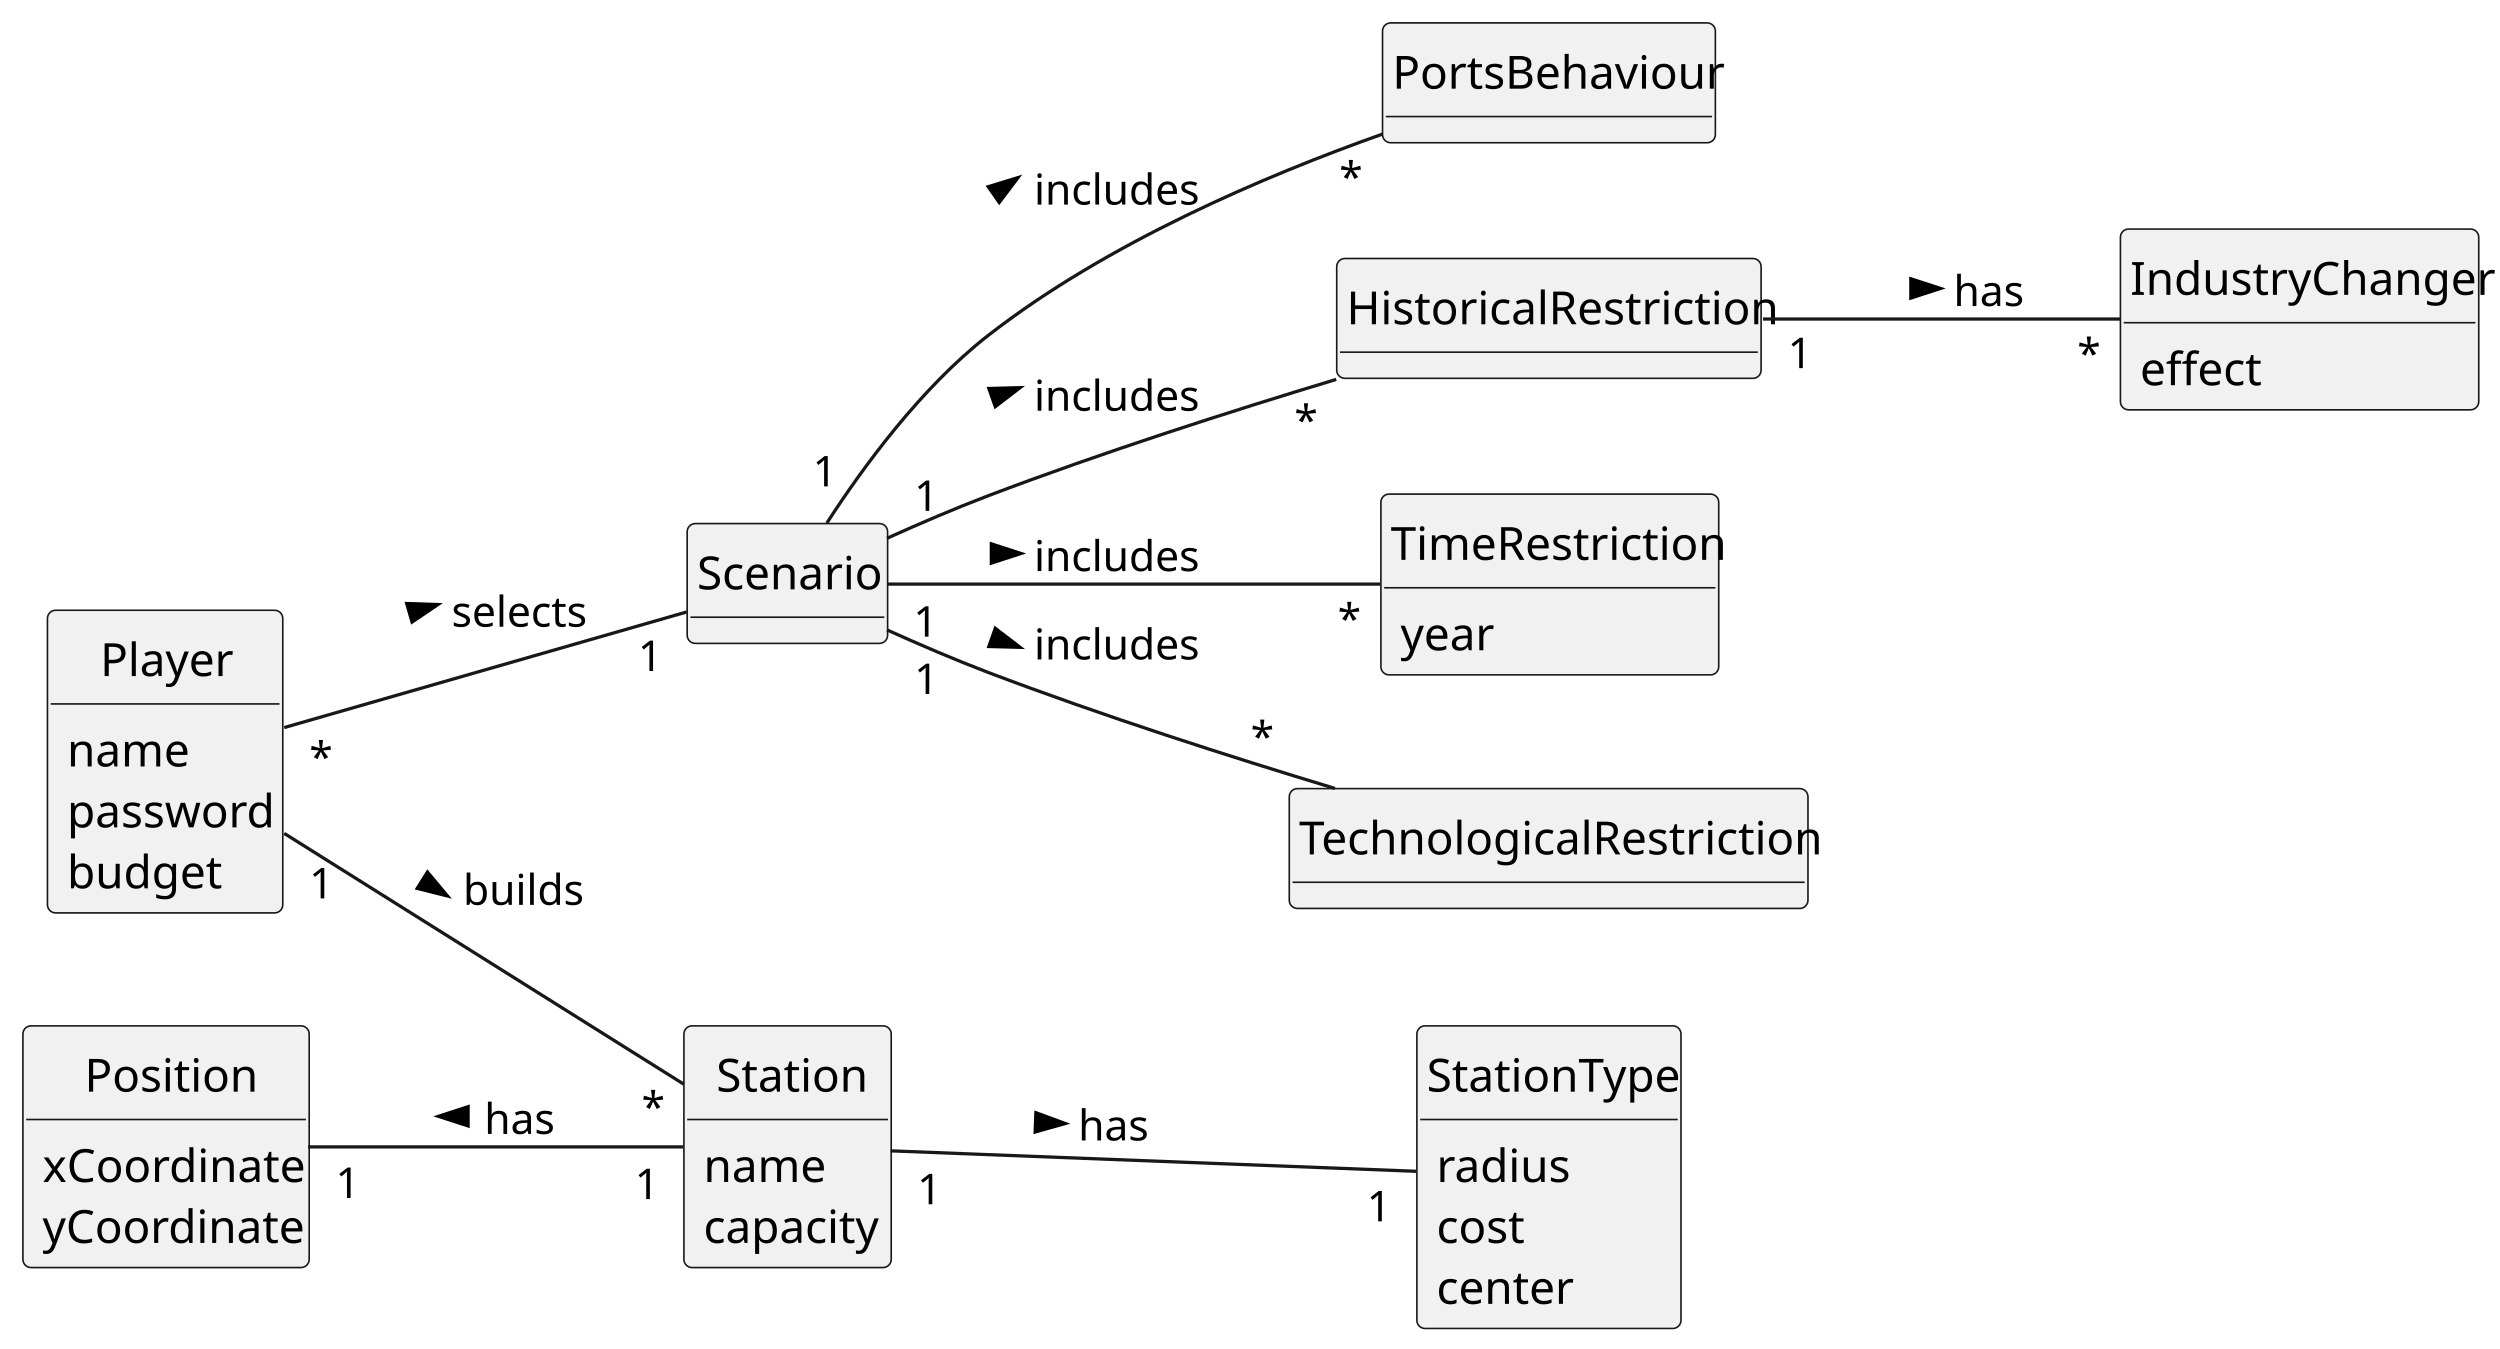
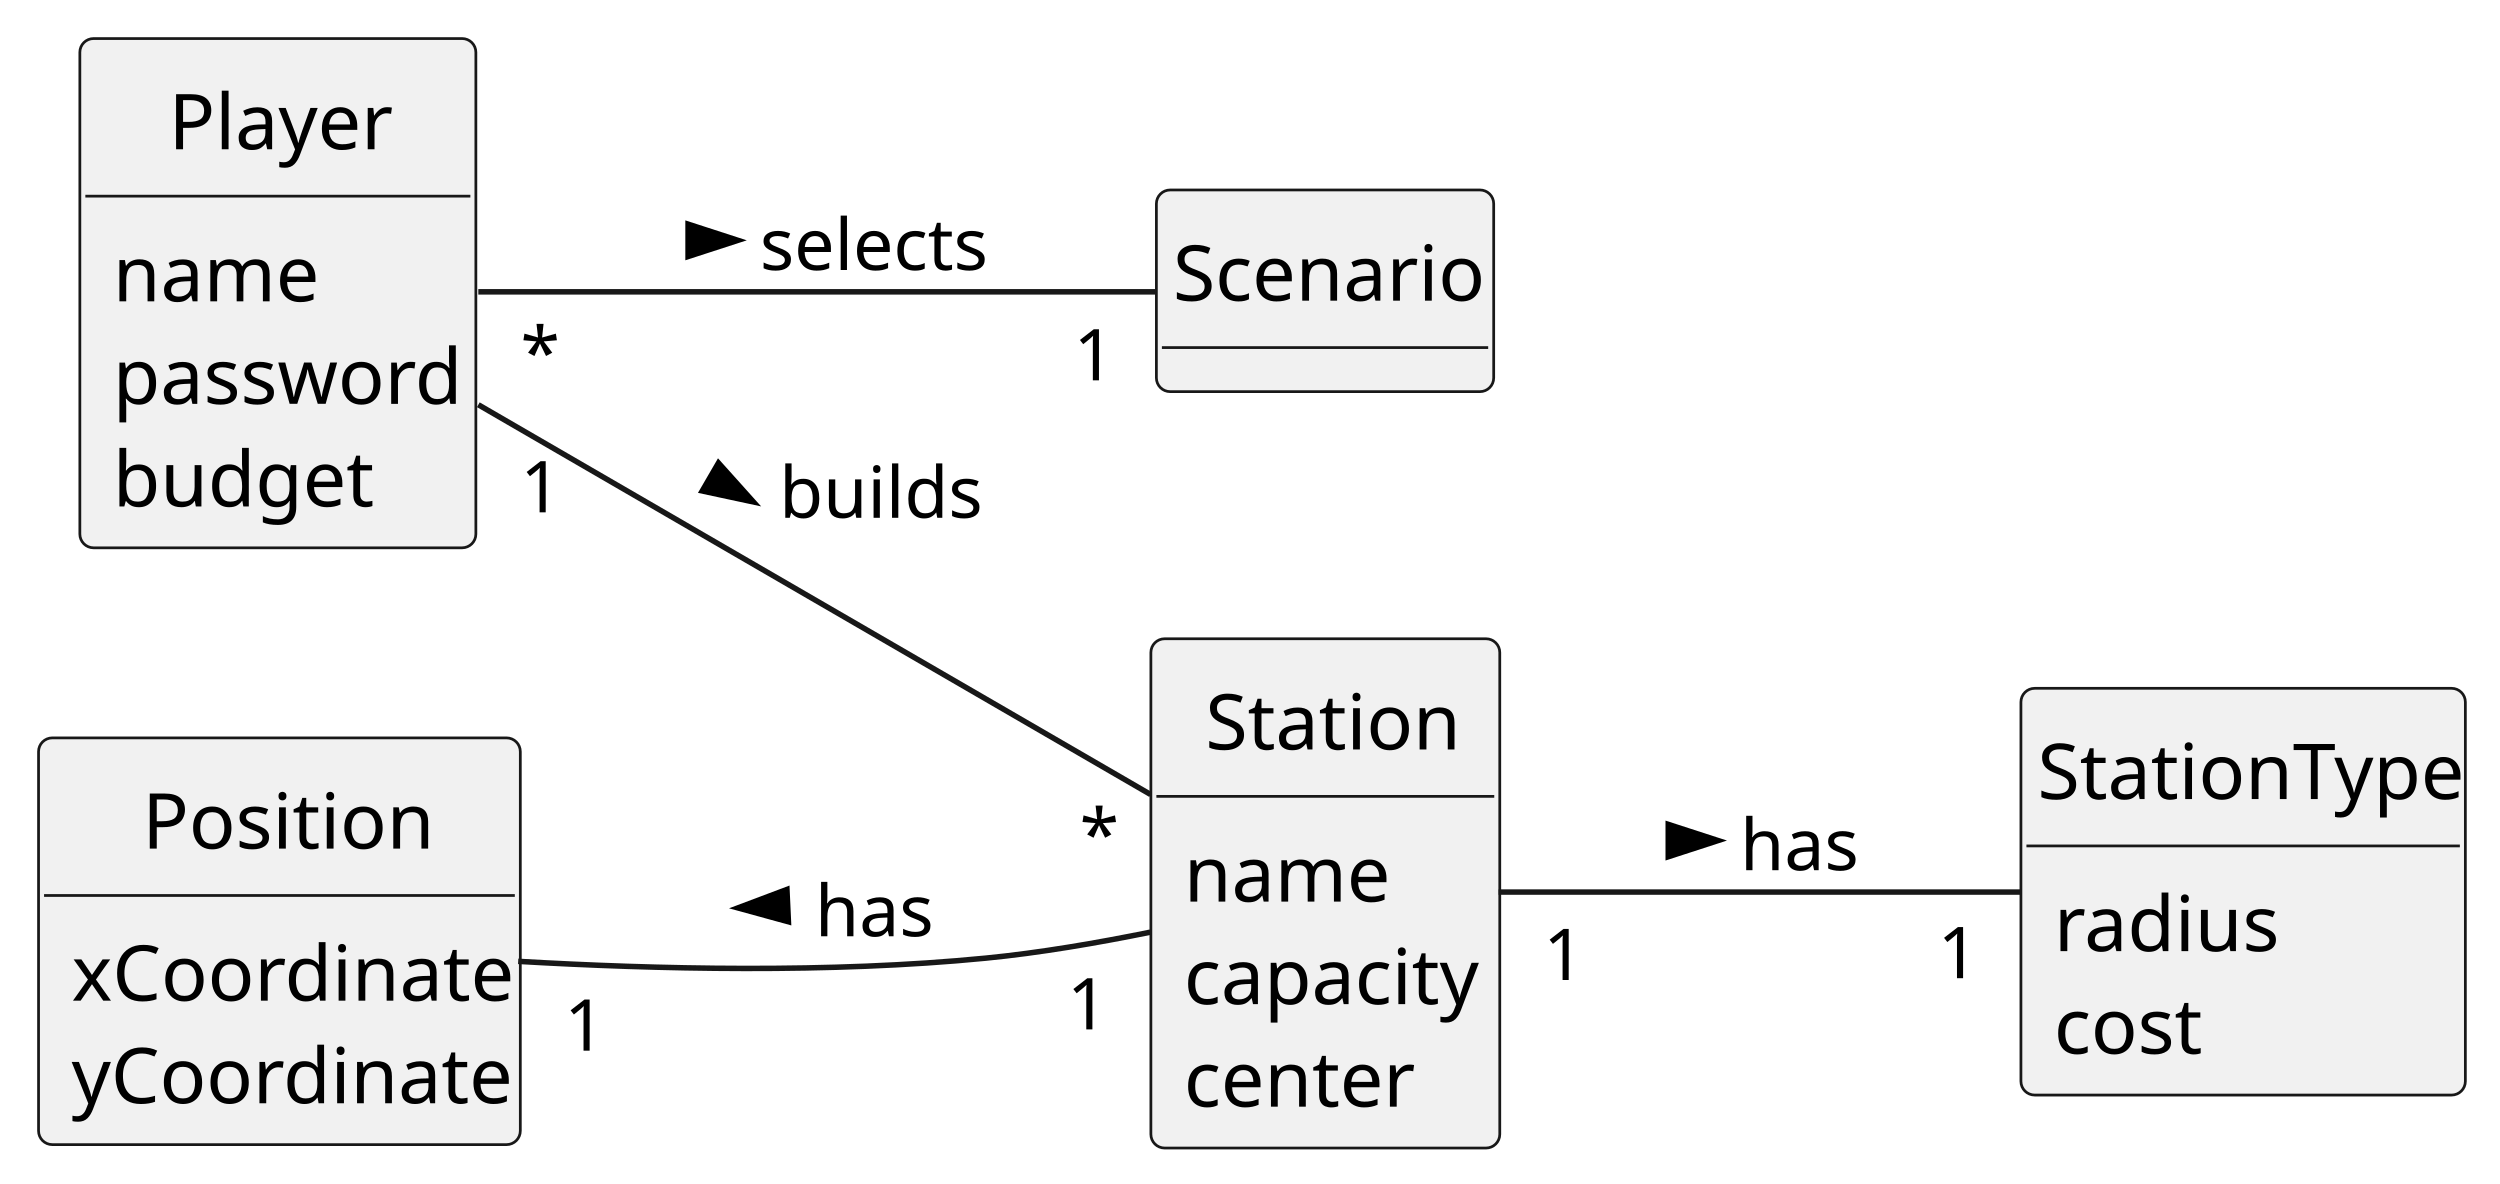
- <svg xmlns="http://www.w3.org/2000/svg" contentStyleType="text/css" height="412px" preserveAspectRatio="none" style="width:764px;height:412px;background:#FFFFFF;" version="1.1" viewBox="0 0 764 412" width="764px" zoomAndPan="magnify">
+ <svg xmlns="http://www.w3.org/2000/svg" contentStyleType="text/css" height="215px" preserveAspectRatio="none" style="width:454px;height:215px;background:#FFFFFF;" version="1.1" viewBox="0 0 454 215" width="454px" zoomAndPan="magnify">
  <defs />
  <g>
    <g id="elem_Player">
-       <rect codeLine="12" fill="#F1F1F1" height="92.484" id="Player" rx="2.5" ry="2.5" style="stroke:#181818;stroke-width:0.5;" width="71.917" x="14.5" y="186.5" />
-       <text fill="#000000" font-family="sans-serif" font-size="14" lengthAdjust="spacing" textLength="39.683" x="30.617" y="206.607">Player</text>
-       <line style="stroke:#181818;stroke-width:0.5;" x1="15.5" x2="85.417" y1="215.121" y2="215.121" />
-       <text fill="#000000" font-family="sans-serif" font-size="14" lengthAdjust="spacing" textLength="35.02" x="20.5" y="234.228">name</text>
-       <text fill="#000000" font-family="sans-serif" font-size="14" lengthAdjust="spacing" textLength="59.917" x="20.5" y="252.85">password</text>
-       <text fill="#000000" font-family="sans-serif" font-size="14" lengthAdjust="spacing" textLength="42.82" x="20.5" y="271.471">budget</text>
+       <rect codeLine="12" fill="#F1F1F1" height="92.484" id="Player" rx="2.5" ry="2.5" style="stroke:#181818;stroke-width:0.5;" width="71.917" x="14.5" y="7" />
+       <text fill="#000000" font-family="sans-serif" font-size="14" lengthAdjust="spacing" textLength="39.683" x="30.617" y="27.107">Player</text>
+       <line style="stroke:#181818;stroke-width:0.5;" x1="15.5" x2="85.417" y1="35.621" y2="35.621" />
+       <text fill="#000000" font-family="sans-serif" font-size="14" lengthAdjust="spacing" textLength="35.02" x="20.5" y="54.728">name</text>
+       <text fill="#000000" font-family="sans-serif" font-size="14" lengthAdjust="spacing" textLength="59.917" x="20.5" y="73.35">password</text>
+       <text fill="#000000" font-family="sans-serif" font-size="14" lengthAdjust="spacing" textLength="42.82" x="20.5" y="91.971">budget</text>
    </g>
    <g id="elem_Station">
-       <rect codeLine="18" fill="#F1F1F1" height="73.863" id="Station" rx="2.5" ry="2.5" style="stroke:#181818;stroke-width:0.5;" width="63.358" x="209" y="313.5" />
-       <text fill="#000000" font-family="sans-serif" font-size="14" lengthAdjust="spacing" textLength="43.586" x="218.886" y="333.607">Station</text>
-       <line style="stroke:#181818;stroke-width:0.5;" x1="210" x2="271.358" y1="342.121" y2="342.121" />
-       <text fill="#000000" font-family="sans-serif" font-size="14" lengthAdjust="spacing" textLength="35.02" x="215" y="361.228">name</text>
-       <text fill="#000000" font-family="sans-serif" font-size="14" lengthAdjust="spacing" textLength="51.358" x="215" y="379.85">capacity</text>
+       <rect codeLine="18" fill="#F1F1F1" height="92.484" id="Station" rx="2.5" ry="2.5" style="stroke:#181818;stroke-width:0.5;" width="63.358" x="209" y="116" />
+       <text fill="#000000" font-family="sans-serif" font-size="14" lengthAdjust="spacing" textLength="43.586" x="218.886" y="136.107">Station</text>
+       <line style="stroke:#181818;stroke-width:0.5;" x1="210" x2="271.358" y1="144.621" y2="144.621" />
+       <text fill="#000000" font-family="sans-serif" font-size="14" lengthAdjust="spacing" textLength="35.02" x="215" y="163.728">name</text>
+       <text fill="#000000" font-family="sans-serif" font-size="14" lengthAdjust="spacing" textLength="51.358" x="215" y="182.35">capacity</text>
+       <text fill="#000000" font-family="sans-serif" font-size="14" lengthAdjust="spacing" textLength="38.91" x="215" y="200.971">center</text>
    </g>
    <g id="elem_StationType">
-       <rect codeLine="23" fill="#F1F1F1" height="92.484" id="StationType" rx="2.5" ry="2.5" style="stroke:#181818;stroke-width:0.5;" width="80.71" x="433" y="313.5" />
-       <text fill="#000000" font-family="sans-serif" font-size="14" lengthAdjust="spacing" textLength="74.71" x="436" y="333.607">StationType</text>
-       <line style="stroke:#181818;stroke-width:0.5;" x1="434" x2="512.71" y1="342.121" y2="342.121" />
-       <text fill="#000000" font-family="sans-serif" font-size="14" lengthAdjust="spacing" textLength="38.131" x="439" y="361.228">radius</text>
-       <text fill="#000000" font-family="sans-serif" font-size="14" lengthAdjust="spacing" textLength="25.676" x="439" y="379.85">cost</text>
-       <text fill="#000000" font-family="sans-serif" font-size="14" lengthAdjust="spacing" textLength="38.91" x="439" y="398.471">center</text>
+       <rect codeLine="24" fill="#F1F1F1" height="73.863" id="StationType" rx="2.5" ry="2.5" style="stroke:#181818;stroke-width:0.5;" width="80.71" x="367" y="125" />
+       <text fill="#000000" font-family="sans-serif" font-size="14" lengthAdjust="spacing" textLength="74.71" x="370" y="145.107">StationType</text>
+       <line style="stroke:#181818;stroke-width:0.5;" x1="368" x2="446.71" y1="153.621" y2="153.621" />
+       <text fill="#000000" font-family="sans-serif" font-size="14" lengthAdjust="spacing" textLength="38.131" x="373" y="172.728">radius</text>
+       <text fill="#000000" font-family="sans-serif" font-size="14" lengthAdjust="spacing" textLength="25.676" x="373" y="191.35">cost</text>
    </g>
    <g id="elem_Position">
-       <rect codeLine="29" fill="#F1F1F1" height="73.863" id="Position" rx="2.5" ry="2.5" style="stroke:#181818;stroke-width:0.5;" width="87.489" x="7" y="313.5" />
-       <text fill="#000000" font-family="sans-serif" font-size="14" lengthAdjust="spacing" textLength="49.807" x="25.841" y="333.607">Position</text>
-       <line style="stroke:#181818;stroke-width:0.5;" x1="8" x2="93.489" y1="342.121" y2="342.121" />
-       <text fill="#000000" font-family="sans-serif" font-size="14" lengthAdjust="spacing" textLength="75.489" x="13" y="361.228">xCoordinate</text>
-       <text fill="#000000" font-family="sans-serif" font-size="14" lengthAdjust="spacing" textLength="75.489" x="13" y="379.85">yCoordinate</text>
+       <rect codeLine="29" fill="#F1F1F1" height="73.863" id="Position" rx="2.5" ry="2.5" style="stroke:#181818;stroke-width:0.5;" width="87.489" x="7" y="134" />
+       <text fill="#000000" font-family="sans-serif" font-size="14" lengthAdjust="spacing" textLength="49.807" x="25.841" y="154.107">Position</text>
+       <line style="stroke:#181818;stroke-width:0.5;" x1="8" x2="93.489" y1="162.621" y2="162.621" />
+       <text fill="#000000" font-family="sans-serif" font-size="14" lengthAdjust="spacing" textLength="75.489" x="13" y="181.728">xCoordinate</text>
+       <text fill="#000000" font-family="sans-serif" font-size="14" lengthAdjust="spacing" textLength="75.489" x="13" y="200.35">yCoordinate</text>
    </g>
    <g id="elem_Scenario">
-       <rect codeLine="34" fill="#F1F1F1" height="36.621" id="Scenario" rx="2.5" ry="2.5" style="stroke:#181818;stroke-width:0.5;" width="61.255" x="210" y="160" />
-       <text fill="#000000" font-family="sans-serif" font-size="14" lengthAdjust="spacing" textLength="55.255" x="213" y="180.107">Scenario</text>
-       <line style="stroke:#181818;stroke-width:0.5;" x1="211" x2="270.255" y1="188.621" y2="188.621" />
-     </g>
-     <g id="elem_HistoricalRestriction">
-       <rect codeLine="37" fill="#F1F1F1" height="36.621" id="HistoricalRestriction" rx="2.5" ry="2.5" style="stroke:#181818;stroke-width:0.5;" width="129.696" x="408.5" y="79" />
-       <text fill="#000000" font-family="sans-serif" font-size="14" lengthAdjust="spacing" textLength="123.696" x="411.5" y="99.107">HistoricalRestriction</text>
-       <line style="stroke:#181818;stroke-width:0.5;" x1="409.5" x2="537.196" y1="107.621" y2="107.621" />
-     </g>
-     <g id="elem_TimeRestriction">
-       <rect codeLine="40" fill="#F1F1F1" height="55.242" id="TimeRestriction" rx="2.5" ry="2.5" style="stroke:#181818;stroke-width:0.5;" width="103.241" x="422" y="151" />
-       <text fill="#000000" font-family="sans-serif" font-size="14" lengthAdjust="spacing" textLength="97.241" x="425" y="171.107">TimeRestriction</text>
-       <line style="stroke:#181818;stroke-width:0.5;" x1="423" x2="524.241" y1="179.621" y2="179.621" />
-       <text fill="#000000" font-family="sans-serif" font-size="14" lengthAdjust="spacing" textLength="27.234" x="428" y="198.728">year</text>
-     </g>
-     <g id="elem_TechnologicalRestriction">
-       <rect codeLine="44" fill="#F1F1F1" height="36.621" id="TechnologicalRestriction" rx="2.5" ry="2.5" style="stroke:#181818;stroke-width:0.5;" width="158.517" x="394" y="241" />
-       <text fill="#000000" font-family="sans-serif" font-size="14" lengthAdjust="spacing" textLength="152.517" x="397" y="261.107">TechnologicalRestriction</text>
-       <line style="stroke:#181818;stroke-width:0.5;" x1="395" x2="551.517" y1="269.621" y2="269.621" />
-     </g>
-     <g id="elem_PortsBehaviour">
-       <rect codeLine="47" fill="#F1F1F1" height="36.621" id="PortsBehaviour" rx="2.5" ry="2.5" style="stroke:#181818;stroke-width:0.5;" width="101.717" x="422.5" y="7" />
-       <text fill="#000000" font-family="sans-serif" font-size="14" lengthAdjust="spacing" textLength="95.717" x="425.5" y="27.107">PortsBehaviour</text>
-       <line style="stroke:#181818;stroke-width:0.5;" x1="423.5" x2="523.217" y1="35.621" y2="35.621" />
-     </g>
-     <g id="elem_IndustryChanger">
-       <rect codeLine="50" fill="#F1F1F1" height="55.242" id="IndustryChanger" rx="2.5" ry="2.5" style="stroke:#181818;stroke-width:0.5;" width="109.503" x="648" y="70" />
-       <text fill="#000000" font-family="sans-serif" font-size="14" lengthAdjust="spacing" textLength="103.503" x="651" y="90.107">IndustryChanger</text>
-       <line style="stroke:#181818;stroke-width:0.5;" x1="649" x2="756.503" y1="98.621" y2="98.621" />
-       <text fill="#000000" font-family="sans-serif" font-size="14" lengthAdjust="spacing" textLength="34.241" x="654" y="117.728">effect</text>
+       <rect codeLine="34" fill="#F1F1F1" height="36.621" id="Scenario" rx="2.5" ry="2.5" style="stroke:#181818;stroke-width:0.5;" width="61.255" x="210" y="34.5" />
+       <text fill="#000000" font-family="sans-serif" font-size="14" lengthAdjust="spacing" textLength="55.255" x="213" y="54.607">Scenario</text>
+       <line style="stroke:#181818;stroke-width:0.5;" x1="211" x2="270.255" y1="63.121" y2="63.121" />
    </g>
    <g id="link_Station_StationType">
-       <path codeLine="55" d="M272.18,351.7 C313.53,353.31 387.23,356.18 432.78,357.95 " fill="none" id="Station-StationType" style="stroke:#181818;stroke-width:1.0;" />
-       <polygon fill="#000000" points="325.496,343.34,316.572,340.051,316.344,345.925,325.496,343.34" style="stroke:#000000;stroke-width:1.0;" />
-       <text fill="#000000" font-family="sans-serif" font-size="13" lengthAdjust="spacing" textLength="20.96" x="329.5" y="348.528">has</text>
-       <text fill="#000000" font-family="sans-serif" font-size="13" lengthAdjust="spacing" textLength="7.23" x="280.3" y="368.021">1</text>
-       <text fill="#000000" font-family="sans-serif" font-size="13" lengthAdjust="spacing" textLength="7.23" x="417.675" y="373.242">1</text>
+       <path codeLine="40" d="M272.15,162 C298.9,162 337.87,162 366.96,162 " fill="none" id="Station-StationType" style="stroke:#181818;stroke-width:1.0;" />
+       <polygon fill="#000000" points="312,152.645,302.955,149.707,302.955,155.584,312,152.645" style="stroke:#000000;stroke-width:1.0;" />
+       <text fill="#000000" font-family="sans-serif" font-size="13" lengthAdjust="spacing" textLength="20.96" x="316" y="158.028">has</text>
+       <text fill="#000000" font-family="sans-serif" font-size="13" lengthAdjust="spacing" textLength="7.23" x="280.264" y="177.972">1</text>
+       <text fill="#000000" font-family="sans-serif" font-size="13" lengthAdjust="spacing" textLength="7.23" x="351.888" y="177.635">1</text>
    </g>
    <g id="link_Player_Station">
-       <path codeLine="56" d="M86.86,254.69 C122.07,276.79 175.55,310.36 208.96,331.33 " fill="none" id="Player-Station" style="stroke:#181818;stroke-width:1.0;" />
-       <polygon fill="#000000" points="136.735,273.804,130.636,266.506,127.511,271.484,136.735,273.804" style="stroke:#000000;stroke-width:1.0;" />
-       <text fill="#000000" font-family="sans-serif" font-size="13" lengthAdjust="spacing" textLength="33.966" x="141.5" y="276.528">builds</text>
-       <text fill="#000000" font-family="sans-serif" font-size="13" lengthAdjust="spacing" textLength="7.23" x="94.488" y="274.55">1</text>
-       <text fill="#000000" font-family="sans-serif" font-size="13" lengthAdjust="spacing" textLength="5.059" x="196.054" y="342.94">*</text>
+       <path codeLine="41" d="M86.86,73.5 C122.07,93.91 175.55,124.92 208.96,144.29 " fill="none" id="Player-Station" style="stroke:#181818;stroke-width:1.0;" />
+       <polygon fill="#000000" points="136.826,91.153,130.475,84.074,127.526,89.159,136.826,91.153" style="stroke:#000000;stroke-width:1.0;" />
+       <text fill="#000000" font-family="sans-serif" font-size="13" lengthAdjust="spacing" textLength="33.966" x="141.5" y="94.028">builds</text>
+       <text fill="#000000" font-family="sans-serif" font-size="13" lengthAdjust="spacing" textLength="7.23" x="94.488" y="93.038">1</text>
+       <text fill="#000000" font-family="sans-serif" font-size="13" lengthAdjust="spacing" textLength="5.059" x="196.054" y="156.166">*</text>
    </g>
    <g id="link_Player_Scenario">
-       <path codeLine="57" d="M86.86,222.34 C122.39,212.14 176.52,196.59 209.86,187.01 " fill="none" id="Player-Scenario" style="stroke:#181818;stroke-width:1.0;" />
-       <polygon fill="#000000" points="133.806,184.765,124.301,184.438,125.924,190.087,133.806,184.765" style="stroke:#000000;stroke-width:1.0;" />
-       <text fill="#000000" font-family="sans-serif" font-size="13" lengthAdjust="spacing" textLength="40.46" x="138" y="191.528">selects</text>
-       <text fill="#000000" font-family="sans-serif" font-size="13" lengthAdjust="spacing" textLength="5.059" x="94.525" y="236.023">*</text>
-       <text fill="#000000" font-family="sans-serif" font-size="13" lengthAdjust="spacing" textLength="7.23" x="194.962" y="205.049">1</text>
+       <path codeLine="42" d="M86.86,53 C122.39,53 176.52,53 209.86,53 " fill="none" id="Player-Scenario" style="stroke:#181818;stroke-width:1.0;" />
+       <polygon fill="#000000" points="134,43.645,124.955,40.707,124.955,46.584,134,43.645" style="stroke:#000000;stroke-width:1.0;" />
+       <text fill="#000000" font-family="sans-serif" font-size="13" lengthAdjust="spacing" textLength="40.46" x="138" y="49.028">selects</text>
+       <text fill="#000000" font-family="sans-serif" font-size="13" lengthAdjust="spacing" textLength="5.059" x="94.525" y="68.683">*</text>
+       <text fill="#000000" font-family="sans-serif" font-size="13" lengthAdjust="spacing" textLength="7.23" x="194.962" y="69.071">1</text>
    </g>
    <g id="link_Position_Station">
-       <path codeLine="58" d="M94.16,350.5 C129.04,350.5 177.54,350.5 208.72,350.5 " fill="none" id="Position-Station" style="stroke:#181818;stroke-width:1.0;" />
-       <polygon fill="#000000" points="134,341.146,143.045,344.084,143.045,338.207,134,341.146" style="stroke:#000000;stroke-width:1.0;" />
-       <text fill="#000000" font-family="sans-serif" font-size="13" lengthAdjust="spacing" textLength="20.96" x="148" y="346.528">has</text>
-       <text fill="#000000" font-family="sans-serif" font-size="13" lengthAdjust="spacing" textLength="7.23" x="102.537" y="366.08">1</text>
-       <text fill="#000000" font-family="sans-serif" font-size="13" lengthAdjust="spacing" textLength="7.23" x="193.988" y="366.435">1</text>
-     </g>
-     <g id="link_Scenario_HistoricalRestriction">
-       <path codeLine="59" d="M271.07,164.5 C280.82,160.1 291.79,155.38 302,151.5 C336.68,138.32 376.14,125.67 408.35,115.94 " fill="none" id="Scenario-HistoricalRestriction" style="stroke:#181818;stroke-width:1.0;" />
-       <polygon fill="#000000" points="311.714,118.478,302.206,118.724,304.166,124.265,311.714,118.478" style="stroke:#000000;stroke-width:1.0;" />
-       <text fill="#000000" font-family="sans-serif" font-size="13" lengthAdjust="spacing" textLength="47.696" x="316" y="125.528">includes</text>
-       <text fill="#000000" font-family="sans-serif" font-size="13" lengthAdjust="spacing" textLength="7.23" x="279.372" y="156.126">1</text>
-       <text fill="#000000" font-family="sans-serif" font-size="13" lengthAdjust="spacing" textLength="5.059" x="395.549" y="133.122">*</text>
-     </g>
-     <g id="link_Scenario_TechnologicalRestriction">
-       <path codeLine="60" d="M271.07,192.5 C280.82,196.9 291.79,201.62 302,205.5 C336.54,218.63 375.81,231.22 407.95,240.94 " fill="none" id="Scenario-TechnologicalRestriction" style="stroke:#181818;stroke-width:1.0;" />
-       <polygon fill="#000000" points="311.714,197.814,304.167,192.025,302.206,197.567,311.714,197.814" style="stroke:#000000;stroke-width:1.0;" />
-       <text fill="#000000" font-family="sans-serif" font-size="13" lengthAdjust="spacing" textLength="47.696" x="316" y="201.528">includes</text>
-       <text fill="#000000" font-family="sans-serif" font-size="13" lengthAdjust="spacing" textLength="7.23" x="279.372" y="212.094">1</text>
-       <text fill="#000000" font-family="sans-serif" font-size="13" lengthAdjust="spacing" textLength="5.059" x="382.193" y="229.784">*</text>
-     </g>
-     <g id="link_Scenario_TimeRestriction">
-       <path codeLine="61" d="M271.23,178.5 C309.24,178.5 375.67,178.5 421.76,178.5 " fill="none" id="Scenario-TimeRestriction" style="stroke:#181818;stroke-width:1.0;" />
-       <polygon fill="#000000" points="312,169.145,302.955,166.207,302.955,172.084,312,169.145" style="stroke:#000000;stroke-width:1.0;" />
-       <text fill="#000000" font-family="sans-serif" font-size="13" lengthAdjust="spacing" textLength="47.696" x="316" y="174.528">includes</text>
-       <text fill="#000000" font-family="sans-serif" font-size="13" lengthAdjust="spacing" textLength="7.23" x="279.143" y="194.571">1</text>
-       <text fill="#000000" font-family="sans-serif" font-size="13" lengthAdjust="spacing" textLength="5.059" x="408.78" y="193.78">*</text>
-     </g>
-     <g id="link_Scenario_PortsBehaviour">
-       <path codeLine="62" d="M252.69,159.84 C263.54,143.03 281.37,118.55 302,102.5 C338.27,74.27 386.53,53.73 422.45,40.99 " fill="none" id="Scenario-PortsBehaviour" style="stroke:#181818;stroke-width:1.0;" />
-       <polygon fill="#000000" points="311.096,54.278,302.001,57.058,305.372,61.873,311.096,54.278" style="stroke:#000000;stroke-width:1.0;" />
-       <text fill="#000000" font-family="sans-serif" font-size="13" lengthAdjust="spacing" textLength="47.696" x="316" y="62.528">includes</text>
-       <text fill="#000000" font-family="sans-serif" font-size="13" lengthAdjust="spacing" textLength="7.23" x="248.347" y="148.653">1</text>
-       <text fill="#000000" font-family="sans-serif" font-size="13" lengthAdjust="spacing" textLength="5.059" x="409.276" y="58.743">*</text>
-     </g>
-     <g id="link_HistoricalRestriction_IndustryChanger">
-       <path codeLine="63" d="M538.78,97.5 C573.21,97.5 615.14,97.5 647.88,97.5 " fill="none" id="HistoricalRestriction-IndustryChanger" style="stroke:#181818;stroke-width:1.0;" />
-       <polygon fill="#000000" points="593,88.145,583.955,85.207,583.955,91.084,593,88.145" style="stroke:#000000;stroke-width:1.0;" />
-       <text fill="#000000" font-family="sans-serif" font-size="13" lengthAdjust="spacing" textLength="20.96" x="597" y="93.528">has</text>
-       <text fill="#000000" font-family="sans-serif" font-size="13" lengthAdjust="spacing" textLength="7.23" x="546.332" y="112.495">1</text>
-       <text fill="#000000" font-family="sans-serif" font-size="13" lengthAdjust="spacing" textLength="5.059" x="634.816" y="112.727">*</text>
+       <path codeLine="43" d="M94.1,174.58 C118.92,176.02 150.79,176.77 179,174 C188.8,173.04 199.38,171.22 208.9,169.28 " fill="none" id="Position-Station" style="stroke:#181818;stroke-width:1.0;" />
+       <polygon fill="#000000" points="134.005,164.876,143.176,167.395,142.905,161.523,134.005,164.876" style="stroke:#000000;stroke-width:1.0;" />
+       <text fill="#000000" font-family="sans-serif" font-size="13" lengthAdjust="spacing" textLength="20.96" x="148" y="170.028">has</text>
+       <text fill="#000000" font-family="sans-serif" font-size="13" lengthAdjust="spacing" textLength="7.23" x="102.467" y="190.798">1</text>
+       <text fill="#000000" font-family="sans-serif" font-size="13" lengthAdjust="spacing" textLength="7.23" x="193.768" y="186.935">1</text>
    </g>
  </g>
</svg>
